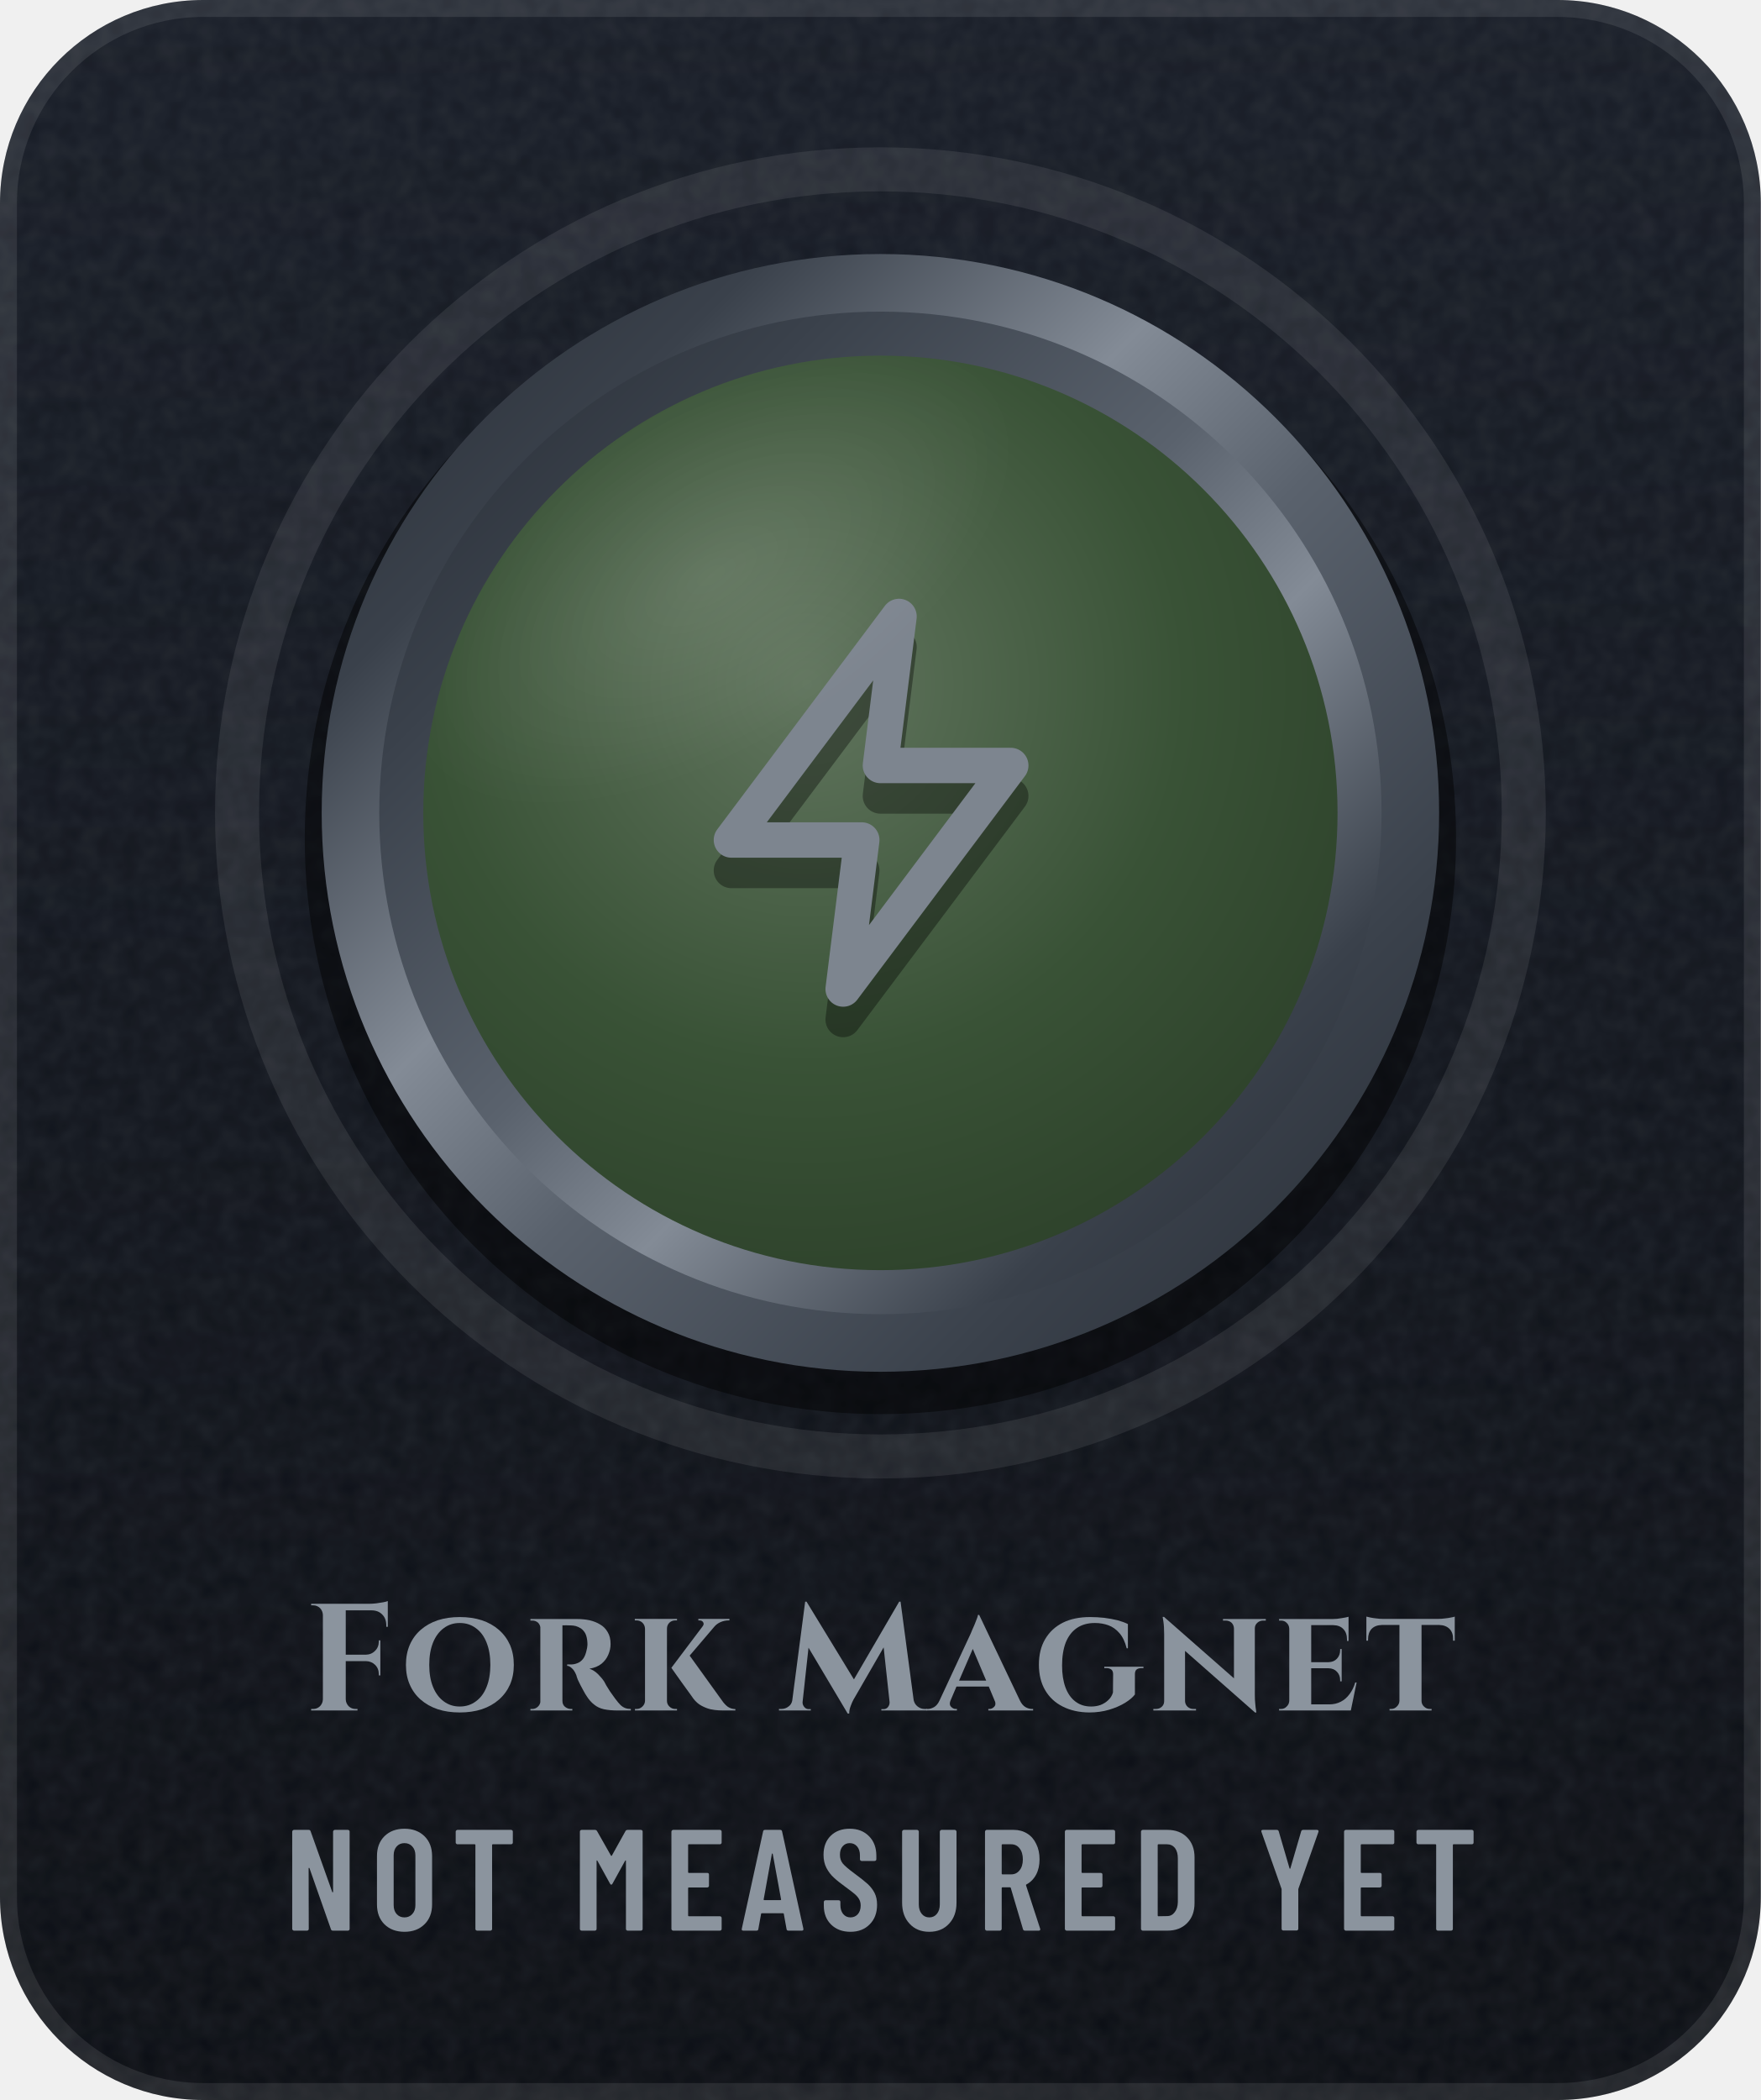
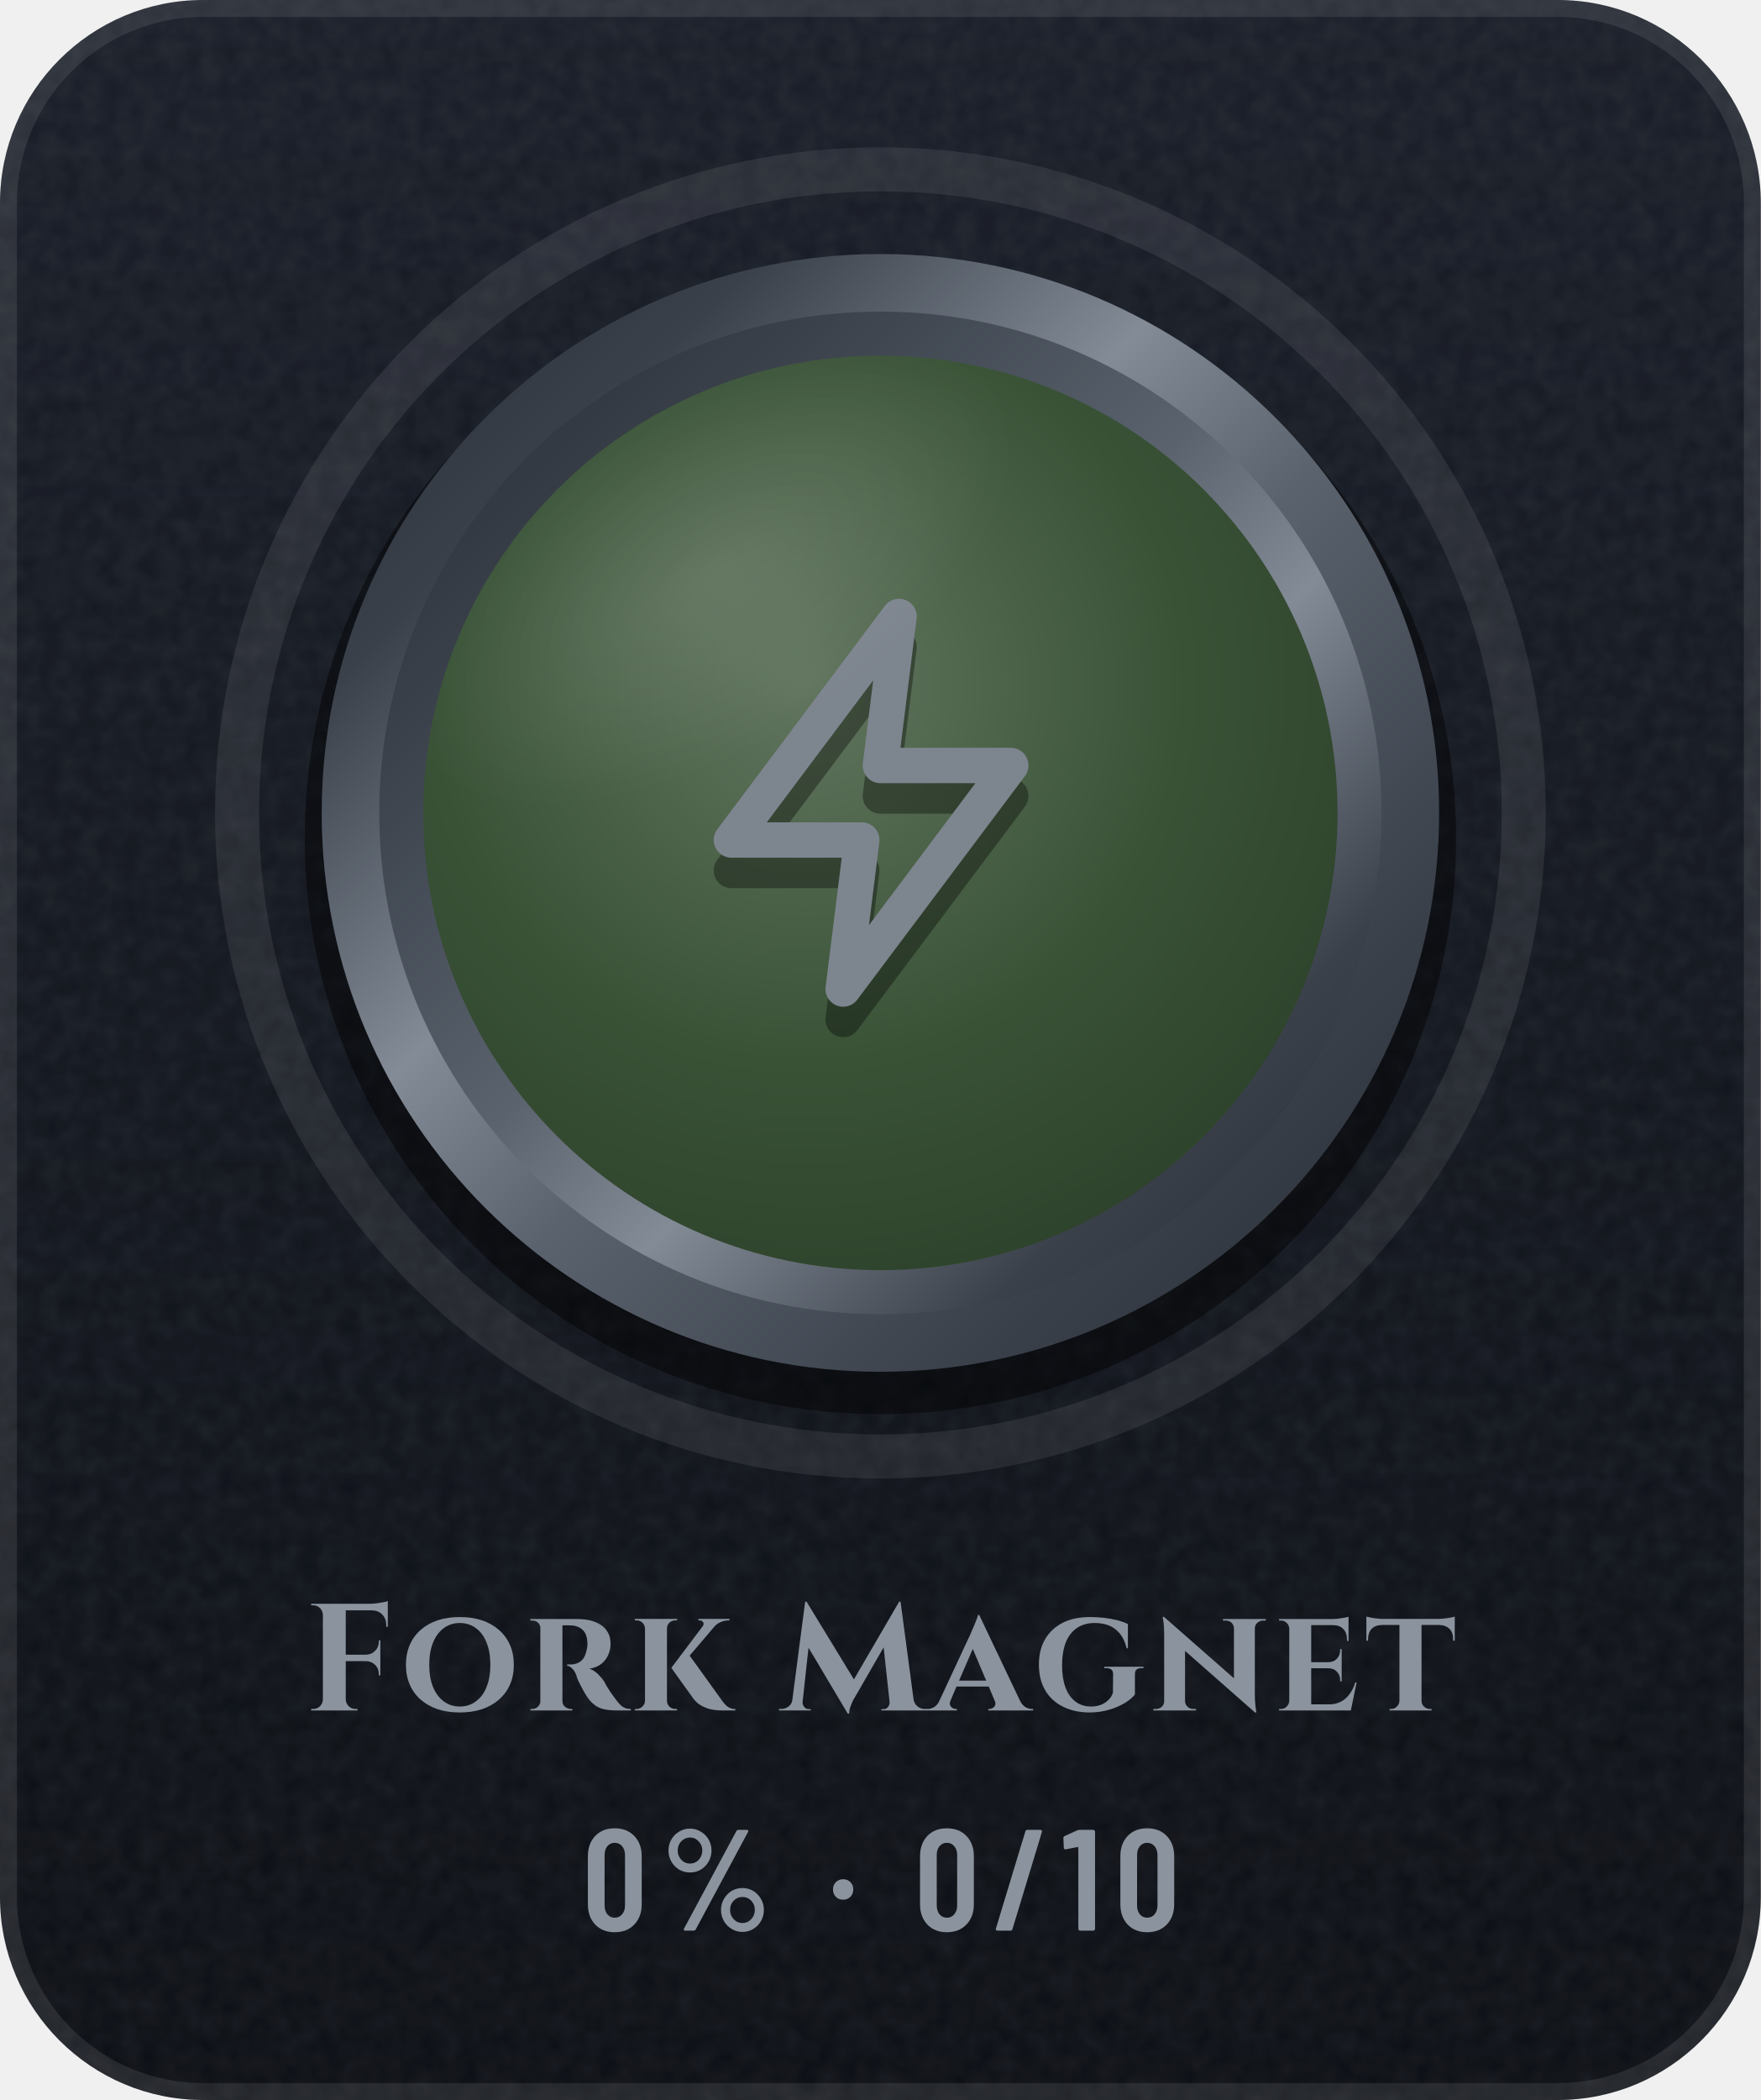
- <svg xmlns="http://www.w3.org/2000/svg" width="104" height="124" viewBox="0 0 104 124" role="img" aria-label="Fork Magnet: not measured yet">
+ <svg xmlns="http://www.w3.org/2000/svg" width="104" height="124" viewBox="0 0 104 124" role="img" aria-label="Fork Magnet: 0% (0 of 10)">
  <defs>
    <linearGradient id="bg" x1="0" y1="0" x2="0" y2="1">
      <stop offset="0" stop-color="#171C26" />
      <stop offset="1" stop-color="#0A0D13" />
    </linearGradient>
    <clipPath id="card">
      <rect width="104" height="124" rx="12" />
    </clipPath>
    <filter id="grain" x="0" y="0" width="100%" height="100%">
      <feTurbulence type="fractalNoise" baseFrequency=".85" numOctaves="2" stitchTiles="stitch" />
      <feColorMatrix values="0 0 0 0 1 0 0 0 0 1 0 0 0 0 1 0 0 0 .07 0" />
    </filter>
    <radialGradient id="glow" cx=".5" cy=".5" r=".5">
      <stop offset="0" stop-color="#5A626D" stop-opacity="0" />
      <stop offset="1" stop-color="#5A626D" stop-opacity="0" />
    </radialGradient>
    <linearGradient id="mh" x1="0" y1="0" x2="1" y2="0">
      <stop offset="0" stop-color="#252A32" />
      <stop offset="0.2" stop-color="#3A414B" />
      <stop offset="0.4" stop-color="#838B96" />
      <stop offset="0.54" stop-color="#5A626D" />
      <stop offset="0.78" stop-color="#3A414B" />
      <stop offset="1" stop-color="#252A32" />
    </linearGradient>
    <linearGradient id="md" x1="0" y1="0" x2="1" y2="1">
      <stop offset="0" stop-color="#252A32" />
      <stop offset="0.2" stop-color="#3A414B" />
      <stop offset="0.4" stop-color="#838B96" />
      <stop offset="0.54" stop-color="#5A626D" />
      <stop offset="0.78" stop-color="#3A414B" />
      <stop offset="1" stop-color="#252A32" />
    </linearGradient>
    <linearGradient id="mdr" x1="1" y1="1" x2="0" y2="0">
      <stop offset="0" stop-color="#252A32" />
      <stop offset="0.2" stop-color="#3A414B" />
      <stop offset="0.4" stop-color="#838B96" />
      <stop offset="0.54" stop-color="#5A626D" />
      <stop offset="0.78" stop-color="#3A414B" />
      <stop offset="1" stop-color="#252A32" />
    </linearGradient>
    <linearGradient id="dia" x1="0" y1="0" x2="1" y2="0">
      <stop offset="0" stop-color="#6CCBFF" />
      <stop offset=".5" stop-color="#C4B2FF" />
      <stop offset="1" stop-color="#F29BDD" />
    </linearGradient>
    <linearGradient id="pb" x1="0" y1="0" x2="1" y2="0">
      <stop offset="0" stop-color="#8F5125" />
      <stop offset="1" stop-color="#F5C69A" />
    </linearGradient>
    <linearGradient id="shg" x1="0" y1="0" x2="1" y2="0">
      <stop offset="0" stop-color="#FFFFFF" stop-opacity="0" />
      <stop offset=".5" stop-color="#FFFFFF" stop-opacity=".6" />
      <stop offset="1" stop-color="#FFFFFF" stop-opacity="0" />
    </linearGradient>
    <radialGradient id="en" cx=".42" cy=".36" r=".75">
      <stop offset="0" stop-color="#61755E" />
      <stop offset=".55" stop-color="#395236" />
      <stop offset="1" stop-color="#2B3E28" />
    </radialGradient>
    <linearGradient id="ig" gradientUnits="userSpaceOnUse" x1="0" y1="34" x2="0" y2="62">
      <stop offset="0" stop-color="#7D858F" />
      <stop offset="1" stop-color="#4E5661" />
    </linearGradient>
    <radialGradient id="gl" cx=".5" cy=".5" r=".5">
      <stop offset="0" stop-color="#FFFFFF" stop-opacity=".45" />
      <stop offset="1" stop-color="#FFFFFF" stop-opacity="0" />
    </radialGradient>
    <clipPath id="fc">
      <circle cx="52" cy="48" r="27" />
    </clipPath>
  </defs>
  <g clip-path="url(#card)">
    <rect width="104" height="124" fill="url(#bg)" />
    <rect width="104" height="124" filter="url(#grain)" />
  </g>
  <rect x=".5" y=".5" width="103" height="123" rx="11.5" fill="none" stroke="#FFFFFF" stroke-opacity=".09" />
  <circle cx="52" cy="48" r="48" fill="url(#glow)" />
  <circle cx="52" cy="48" r="38" fill="none" stroke="#FFFFFF" stroke-opacity=".08" stroke-width="2.6" />
  <circle cx="52" cy="49.5" r="34" fill="#000000" fill-opacity=".45" />
  <circle cx="52" cy="48" r="33" fill="url(#md)" />
  <circle cx="52" cy="48" r="29.6" fill="url(#mdr)" />
  <circle cx="52" cy="48" r="27" fill="url(#en)" />
  <g transform="translate(38.8 36) scale(1.1)" fill="none" stroke="#000000" stroke-width="1.9" stroke-linecap="round" stroke-linejoin="round" stroke-opacity=".35">
    <path d="M13 2L4 14h7l-1 8 9-12h-7z" />
  </g>
  <g transform="translate(38.8 34.2) scale(1.1)" fill="none" stroke="url(#ig)" stroke-width="1.9" stroke-linecap="round" stroke-linejoin="round">
    <path d="M13 2L4 14h7l-1 8 9-12h-7z" />
  </g>
  <g clip-path="url(#fc)">
    <ellipse cx="42" cy="34" rx="20" ry="10" transform="rotate(-32 42 34)" fill="url(#gl)" opacity=".25" />
  </g>
  <g transform="translate(18 101) scale(0.009 -0.009)" fill="#8B949E">
    <use href="#s70" x="0" />
    <use href="#s111" x="629" />
    <use href="#s114" x="1440" />
    <use href="#s107" x="2131" />
    <use href="#s77" x="3121" />
    <use href="#s97" x="4107" />
    <use href="#s103" x="4784" />
    <use href="#s110" x="5548" />
    <use href="#s101" x="6360" />
    <use href="#s116" x="6957" />
  </g>
-   <g transform="translate(16.8 114) scale(0.0085 -0.0085)" fill="#8B949E">
-     <use href="#m78" x="0" />
-     <use href="#m79" x="601" />
-     <use href="#m84" x="1162" />
-     <use href="#m77" x="2002" />
-     <use href="#m69" x="2635" />
-     <use href="#m65" x="3164" />
-     <use href="#m83" x="3714" />
-     <use href="#m85" x="4242" />
-     <use href="#m82" x="4814" />
-     <use href="#m69" x="5369" />
-     <use href="#m68" x="5898" />
-     <use href="#m89" x="6759" />
-     <use href="#m69" x="7309" />
-     <use href="#m84" x="7838" />
+   <g transform="translate(34.4 114) scale(0.0085 -0.0085)" fill="#8B949E">
+     <use href="#m48" x="0" />
+     <use href="#m37" x="544" />
+     <use href="#m183" x="1704" />
+     <use href="#m48" x="2308" />
+     <use href="#m47" x="2852" />
+     <use href="#m49" x="3332" />
+     <use href="#m48" x="3700" />
  </g>
  <defs>
-     <path id="m65" d="M325 11 306 116Q306 121 300 121H154Q148 121 148 116L129 11Q128 0 116 0H25Q11 0 14 13L162 689Q164 700 175 700H281Q292 700 294 689L442 13V9Q442 0 431 0H338Q326 0 325 11ZM171 212H282Q288 212 287 217L229 533Q228 536 226 536Q224 536 223 533L166 217Q165 212 171 212Z" />
-     <path id="m68" d="M54 12V688Q54 693 58 696Q61 700 66 700H237Q323 700 374 648Q426 596 426 509V191Q426 104 374 52Q323 0 237 0H66Q61 0 58 4Q54 7 54 12ZM175 100 235 101Q268 101 288 128Q309 154 310 198V502Q310 547 290 574Q269 600 234 600H175Q170 600 170 595V105Q170 100 175 100Z" />
-     <path id="m69" d="M391 600H175Q170 600 170 595V406Q170 401 175 401H303Q308 401 312 398Q315 394 315 389V312Q315 307 312 304Q308 300 303 300H175Q170 300 170 295V105Q170 100 175 100H391Q396 100 400 96Q403 93 403 88V12Q403 7 400 4Q396 0 391 0H66Q61 0 58 4Q54 7 54 12V688Q54 693 58 696Q61 700 66 700H391Q396 700 400 696Q403 693 403 688V612Q403 607 400 604Q396 600 391 600Z" />
-     <path id="m77" d="M383 700H475Q480 700 484 696Q487 693 487 688V12Q487 7 484 4Q480 0 475 0H383Q378 0 374 4Q371 7 371 12V484Q371 488 369 488Q367 488 365 485L278 327Q273 319 269 319Q265 319 260 327L173 485Q171 488 169 488Q167 488 167 484V12Q167 7 164 4Q160 0 155 0H63Q58 0 54 4Q51 7 51 12V688Q51 693 54 696Q58 700 63 700H155Q165 700 170 692L267 521Q270 517 273 521L368 692Q373 700 383 700Z" />
-     <path id="m78" d="M350 700H441Q446 700 450 696Q453 693 453 688V12Q453 7 450 4Q446 0 441 0H336Q326 0 323 10L174 434Q173 437 170 436Q168 436 168 433L169 12Q169 7 166 4Q162 0 157 0H66Q61 0 58 4Q54 7 54 12V688Q54 693 58 696Q61 700 66 700H169Q179 700 182 690L332 269Q333 266 336 266Q338 267 338 270V688Q338 693 342 696Q345 700 350 700Z" />
-     <path id="m79" d="M42 182V518Q42 604 94 656Q147 708 233 708Q319 708 372 656Q425 604 425 518V182Q425 96 372 44Q319 -8 233 -8Q147 -8 94 44Q42 96 42 182ZM309 177V523Q309 561 288 584Q267 608 233 608Q199 608 178 584Q158 561 158 523V177Q158 139 178 116Q199 92 233 92Q267 92 288 116Q309 139 309 177Z" />
-     <path id="m82" d="M318 10 233 297Q231 301 228 301H175Q170 301 170 296V12Q170 7 166 4Q163 0 158 0H66Q61 0 58 4Q54 7 54 12V688Q54 693 58 696Q61 700 66 700H254Q307 700 348 674Q388 649 410 602Q433 556 433 496Q433 434 409 389Q385 344 342 321Q338 320 339 315L437 14Q438 12 438 9Q438 0 427 0H331Q321 0 318 10ZM170 595V396Q170 391 175 391H236Q272 391 294 419Q317 447 317 495Q317 543 294 572Q272 600 236 600H175Q170 600 170 595Z" />
-     <path id="m83" d="M34 173V199Q34 204 38 208Q41 211 46 211H137Q142 211 146 208Q149 204 149 199V179Q149 140 168 116Q188 92 219 92Q250 92 270 114Q290 137 290 174Q290 200 279 219Q268 238 248 255Q228 272 184 304Q134 340 104 368Q73 396 52 436Q32 475 32 527Q32 610 82 659Q132 708 214 708Q297 708 348 656Q399 605 399 520V496Q399 491 396 488Q392 484 387 484H297Q292 484 288 488Q285 491 285 496V522Q285 561 266 584Q246 608 214 608Q184 608 165 586Q146 565 146 527Q146 491 166 466Q187 441 247 397Q308 352 339 324Q370 295 387 261Q404 227 404 180Q404 95 353 44Q302 -8 219 -8Q136 -8 85 42Q34 92 34 173Z" />
-     <path id="m84" d="M425 688V612Q425 607 422 604Q418 600 413 600H286Q281 600 281 595V12Q281 7 278 4Q274 0 269 0H177Q172 0 168 4Q165 7 165 12V595Q165 600 160 600H40Q35 600 32 604Q28 607 28 612V688Q28 693 32 696Q35 700 40 700H413Q418 700 422 696Q425 693 425 688Z" />
-     <path id="m85" d="M50 194V688Q50 693 54 696Q57 700 62 700H154Q159 700 162 696Q166 693 166 688V182Q166 142 186 117Q206 92 239 92Q272 92 292 117Q312 142 312 182V688Q312 693 316 696Q319 700 324 700H416Q421 700 424 696Q428 693 428 688V194Q428 103 376 48Q324 -8 239 -8Q153 -8 102 48Q50 103 50 194Z" />
-     <path id="m89" d="M170 13V286L169 292L30 686Q29 688 29 691Q29 700 40 700H136Q147 700 150 690L225 433Q226 430 228 430Q230 430 231 433L306 690Q309 700 320 700H416Q422 700 425 696Q428 693 426 686L287 292L286 286V13Q286 8 282 4Q279 1 274 1H182Q177 1 174 4Q170 8 170 13Z" />
+     <path id="m37" d="M54 557Q54 598 74 633Q94 668 128 688Q163 709 204 709Q244 709 278 688Q313 668 333 633Q353 598 353 557Q353 515 333 480Q313 445 279 424Q245 404 204 404Q163 404 128 424Q94 445 74 480Q54 515 54 557ZM162 14 526 692Q530 700 541 700H599Q606 700 608 696Q610 692 607 686L243 8Q239 0 228 0H170Q163 0 161 4Q159 8 162 14ZM289 557Q289 594 264 620Q239 647 204 647Q168 647 143 621Q118 595 118 557Q118 519 143 492Q168 466 204 466Q240 466 264 492Q289 519 289 557ZM419 144Q419 185 439 220Q459 255 493 276Q527 296 568 296Q609 296 643 276Q677 255 697 220Q717 185 717 144Q717 102 697 67Q677 32 643 12Q609 -9 568 -9Q527 -9 493 12Q459 32 439 67Q419 102 419 144ZM654 144Q654 182 629 208Q604 234 568 234Q532 234 507 208Q482 182 482 144Q482 106 507 80Q532 53 568 53Q604 53 629 80Q654 106 654 144Z" />
+     <path id="m47" d="M21 14 226 690Q229 700 239 700H331Q337 700 340 696Q343 692 341 686L136 10Q133 0 123 0H31Q25 0 22 4Q19 8 21 14Z" />
+     <path id="m48" d="M38 183V517Q38 604 89 658Q140 711 224 711Q309 711 360 658Q412 604 412 517V183Q412 96 360 42Q309 -11 224 -11Q140 -11 89 42Q38 96 38 183ZM296 176V524Q296 563 276 586Q257 610 224 610Q192 610 173 586Q154 563 154 524V176Q154 137 173 114Q192 90 224 90Q257 90 276 114Q296 137 296 176Z" />
+     <path id="m49" d="M122 700H218Q223 700 226 696Q230 693 230 688V12Q230 7 226 4Q223 0 218 0H126Q121 0 118 4Q114 7 114 12V576Q114 578 112 580Q111 582 109 581L27 565H24Q13 565 13 576L10 643Q10 653 18 657L107 697Q114 700 122 700Z" />
+     <path id="m183" d="M37 286Q37 317 57 337Q77 357 108 357Q139 357 158 337Q178 317 178 286Q178 255 158 235Q138 215 108 215Q77 215 57 235Q37 255 37 286Z" />
    <path id="s70" d="M496 460V230H486V238Q486 275 462 299Q438 323 401 324H269V73Q270 47 288 28Q307 10 333 10H346V0H42V10H55Q81 10 100 28Q118 47 119 73V627Q118 653 100 672Q81 690 55 690H42V700H423Q445 700 470 703Q494 706 515 710Q536 714 545 718V549H535V559Q535 604 508 630Q482 657 437 657H269V366H401Q438 367 462 392Q486 416 486 453V460Z" />
    <path id="s77" d="M780 714H789L875 68Q881 42 900 27Q921 10 947 10H963V0H663V9H678Q695 9 706 22Q717 36 717 52V55L678 414L491 90L481 73Q471 55 462 30Q452 5 452 -20H442L185 412L146 55V52Q146 36 158 22Q169 9 185 9H200V0H-9V10H7Q34 10 55 27Q73 40 78 64L163 714H172L483 204Z" />
    <path id="s97" d="M319 627 586 66Q601 35 623 22Q645 10 665 10H673V0H379V10H387Q404 10 418 25Q429 36 424 56L382 157H170L130 63Q121 38 134 25Q148 10 165 10H173V0H-27V10H-19Q1 10 23 22Q45 35 59 66L264 506Q266 512 273 528Q280 543 288 562Q296 582 303 600Q310 617 311 627ZM187 196H365L277 404Z" />
    <path id="s101" d="M543 184 505 0H34V10H47Q69 10 84 26Q100 41 101 63V537Q100 560 84 575Q69 590 47 590H34V600H385Q414 600 446 606Q478 611 490 615V456H480V465Q480 509 456 534Q433 559 389 560H245V317H359Q394 318 414 340Q435 363 435 396V403H445V191H435V199Q435 232 414 254Q394 276 359 277H245V40H363Q406 40 440 58Q473 75 497 108Q521 140 534 184Z" />
    <path id="s103" d="M370 613Q416 613 462 608Q509 602 550 592Q590 581 618 567V408H610Q594 472 562 508Q531 544 490 559Q449 574 401 574Q331 574 283 541Q235 508 210 446Q186 383 186 295Q186 212 208 152Q230 92 273 59Q316 26 377 26Q409 26 438 36Q467 47 489 68Q511 88 520 118L521 238Q521 258 510 268Q498 278 477 278H463V287H720V278H707Q683 278 672 266Q664 256 664 238V105Q643 77 599 50Q555 23 495 5Q435 -13 364 -13Q264 -12 190 26Q116 63 75 133Q34 203 34 301Q34 399 75 468Q116 538 191 576Q266 613 370 613Z" />
    <path id="s107" d="M102 63V537Q101 560 85 576Q69 591 46 591H35V601H312V591H301Q278 591 262 576Q246 560 246 537V63Q246 41 262 26Q278 10 301 10H312V0H36V10H46Q69 10 85 26Q101 41 102 63ZM656 601V591H652Q623 591 598 580Q573 569 557 550L395 360L606 67Q625 39 646 24Q667 10 695 9V0H618Q608 0 585 1Q562 2 532 8Q503 15 473 31Q443 47 420 77Q415 84 403 101Q391 118 374 141Q358 164 340 188Q323 212 308 233Q293 254 284 267L275 280L480 552Q491 566 484 578Q477 591 460 591H452V601Z" />
    <path id="s110" d="M91 614 550 211V539Q549 561 534 576Q518 590 495 590H478V600H759V590H742Q720 590 704 576Q687 561 687 539V104Q687 69 690 42Q692 16 695 2L697 -13H688L229 391V61Q230 39 246 24Q262 10 284 10H301V0H21V10H37Q60 10 76 24Q92 39 92 61V500Q92 551 87 583L82 614Z" />
    <path id="s111" d="M388 613Q468 613 533 592Q598 570 645 529Q692 488 718 430Q743 372 743 299Q743 227 718 170Q692 112 645 71Q598 30 533 8Q468 -13 388 -13Q309 -13 244 8Q179 30 132 71Q85 112 60 170Q35 227 35 299Q35 372 60 430Q85 488 132 529Q179 570 244 592Q309 613 388 613ZM388 26Q449 26 494 60Q540 93 564 154Q589 215 589 299Q589 384 564 446Q540 507 494 540Q449 574 388 574Q328 574 283 540Q238 507 213 446Q188 384 188 299Q188 215 213 154Q238 93 283 60Q328 26 388 26Z" />
    <path id="s114" d="M106 0H41V10H53Q75 10 91 26Q103 38 106 54V547Q103 564 91 576Q75 590 54 590H41V600H349Q390 600 429 592Q468 583 499 564Q530 546 548 514Q567 483 567 436Q567 401 552 366Q538 332 508 307Q477 282 428 274Q457 265 484 239Q510 213 525 190Q529 182 539 164Q549 147 564 124Q580 102 597 78Q617 51 632 36Q647 22 663 16Q679 10 700 10V0H616Q562 0 524 8Q487 16 460 38Q432 59 409 96Q400 109 390 128Q380 146 370 165Q360 184 352 202Q345 220 342 232Q329 264 312 278Q296 293 282 293V302H307Q328 302 348 310Q369 317 386 338Q403 360 411 402Q413 408 414 419Q416 430 415 444Q413 481 402 504Q390 526 373 538Q356 549 338 554Q321 558 308 558Q289 559 274 559Q259 558 251 559V63Q251 38 268 24Q286 10 306 10H316V0Z" />
    <path id="s116" d="M590 616V458H579V467Q580 510 556 535Q531 560 488 561H372V63Q372 41 388 26Q404 10 427 10H438V0H162V10H173Q195 10 210 26Q226 41 227 63V561H112Q68 560 44 535Q21 510 21 467V458H10V616Q19 614 36 610Q54 606 76 604Q97 601 115 601H484Q503 601 525 604Q547 606 565 610Q583 613 590 616Z" />
  </defs>
</svg>
